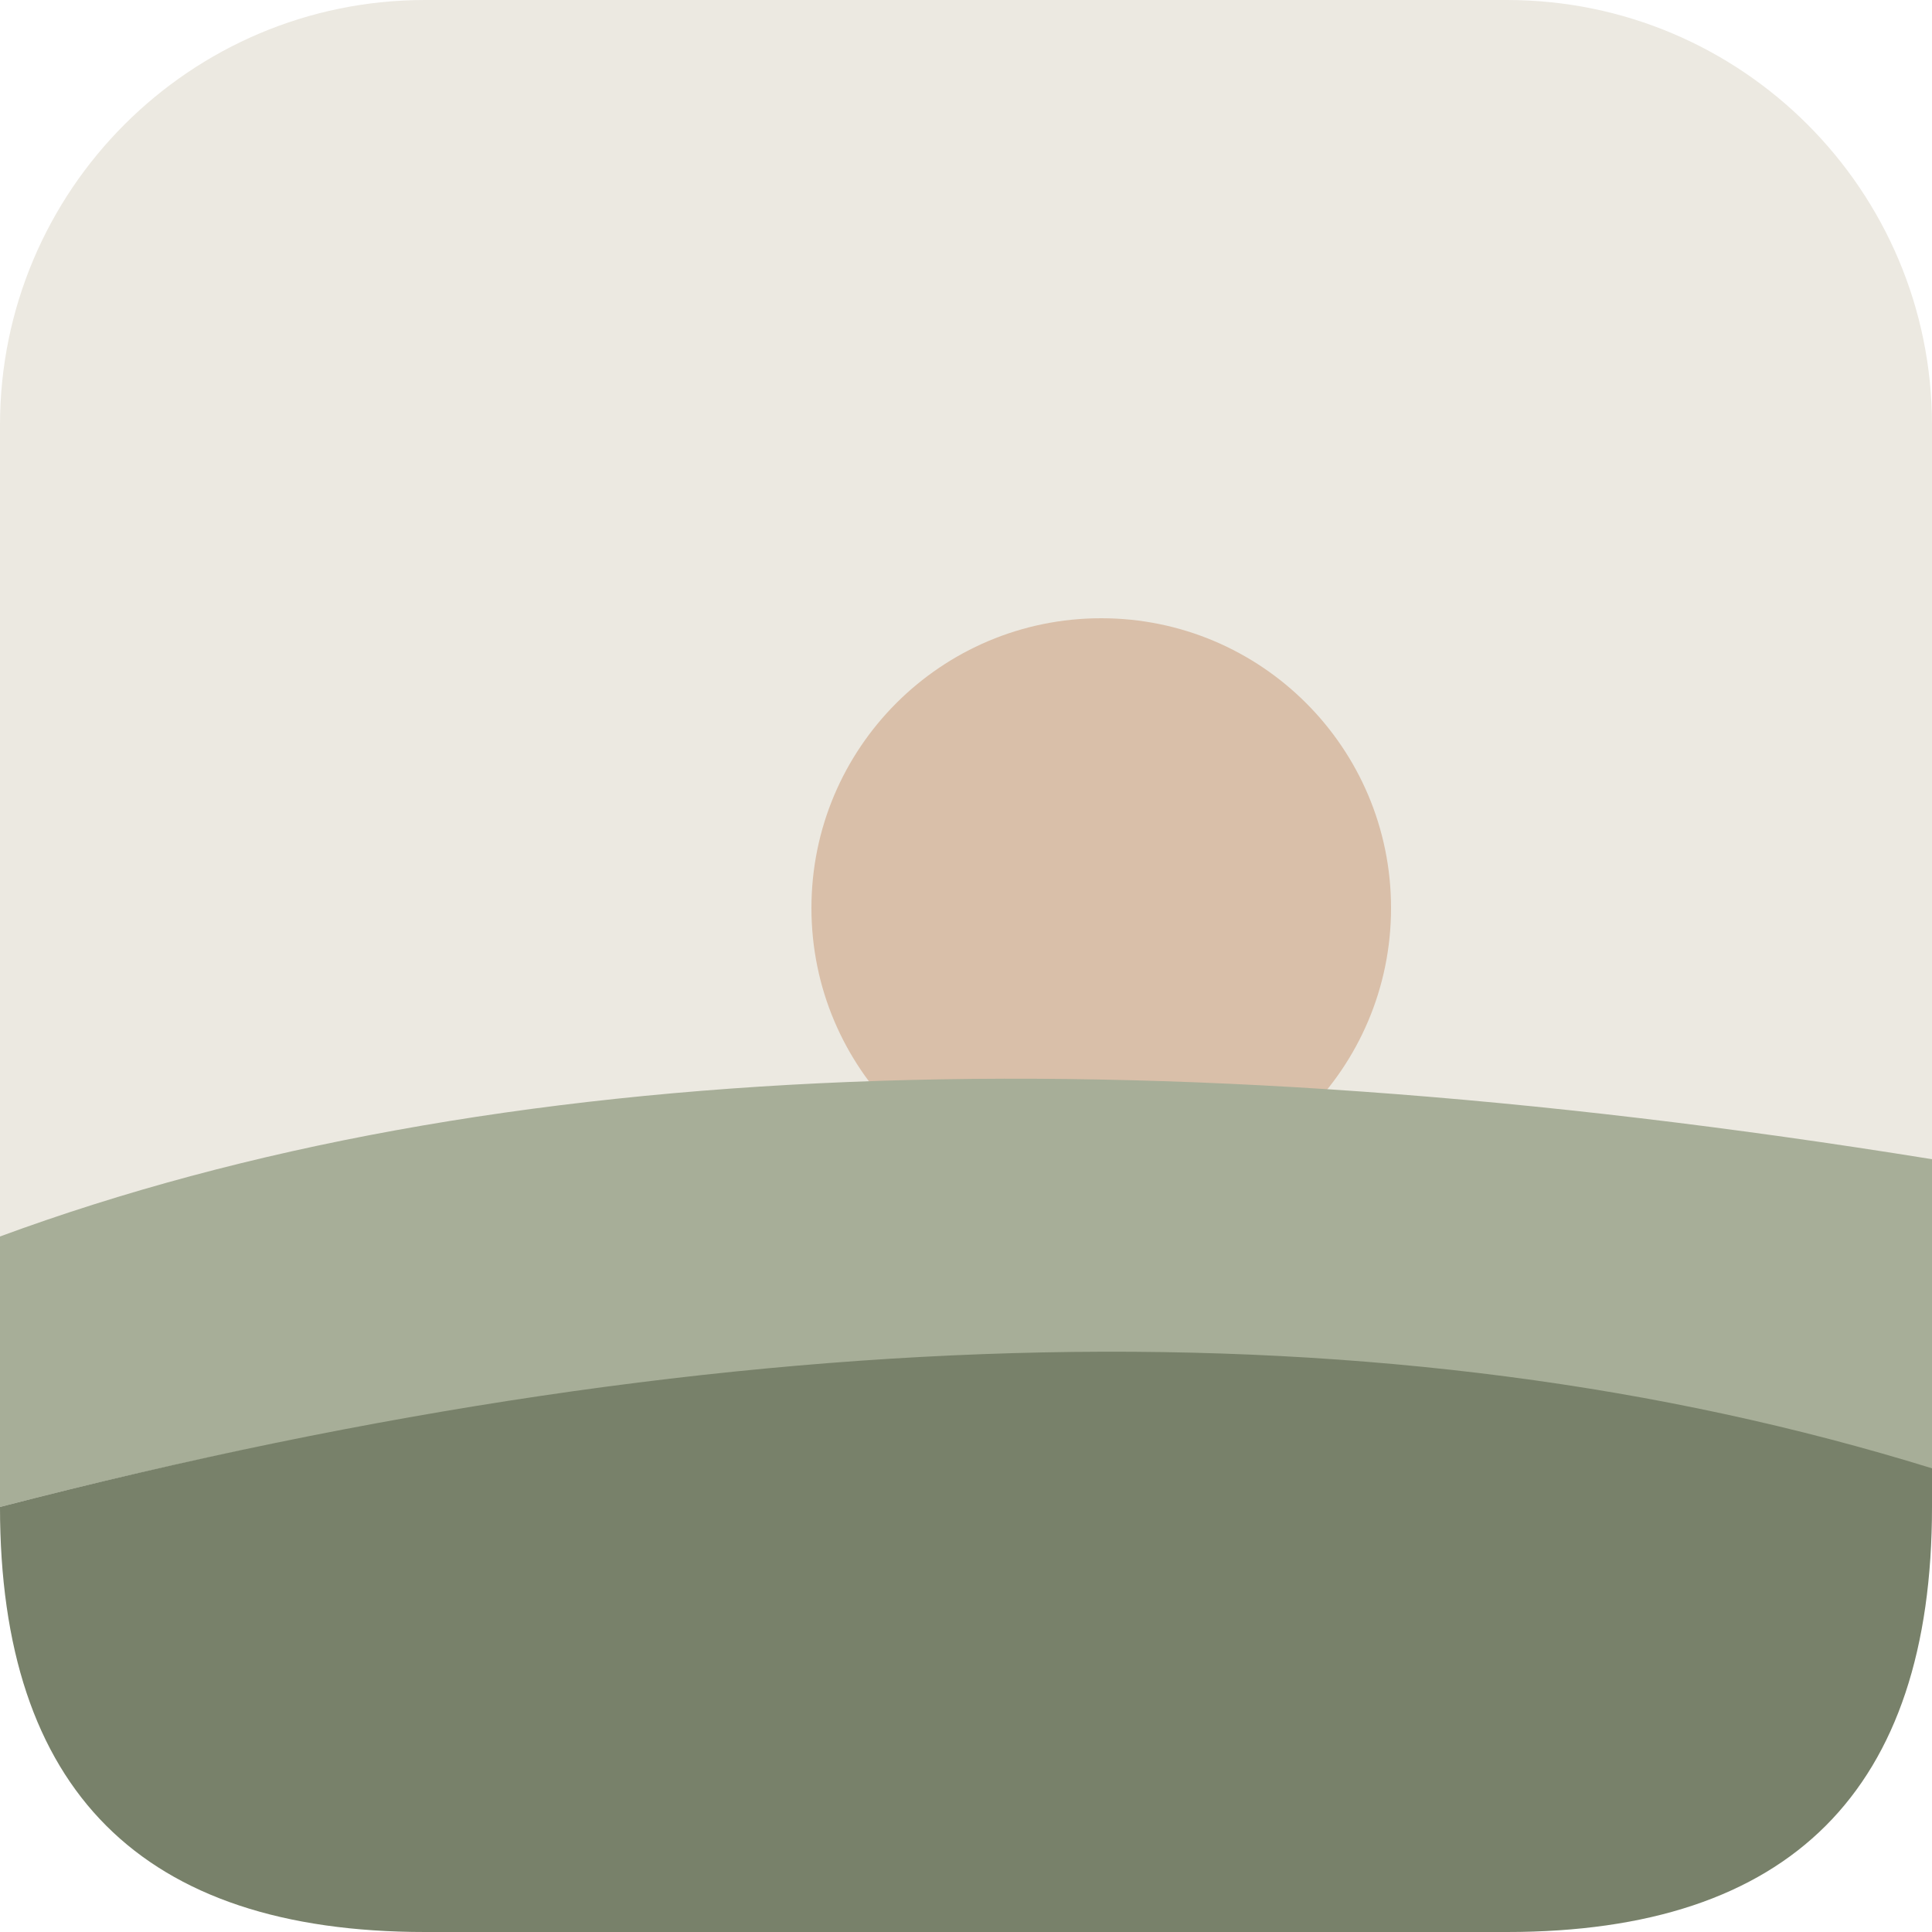
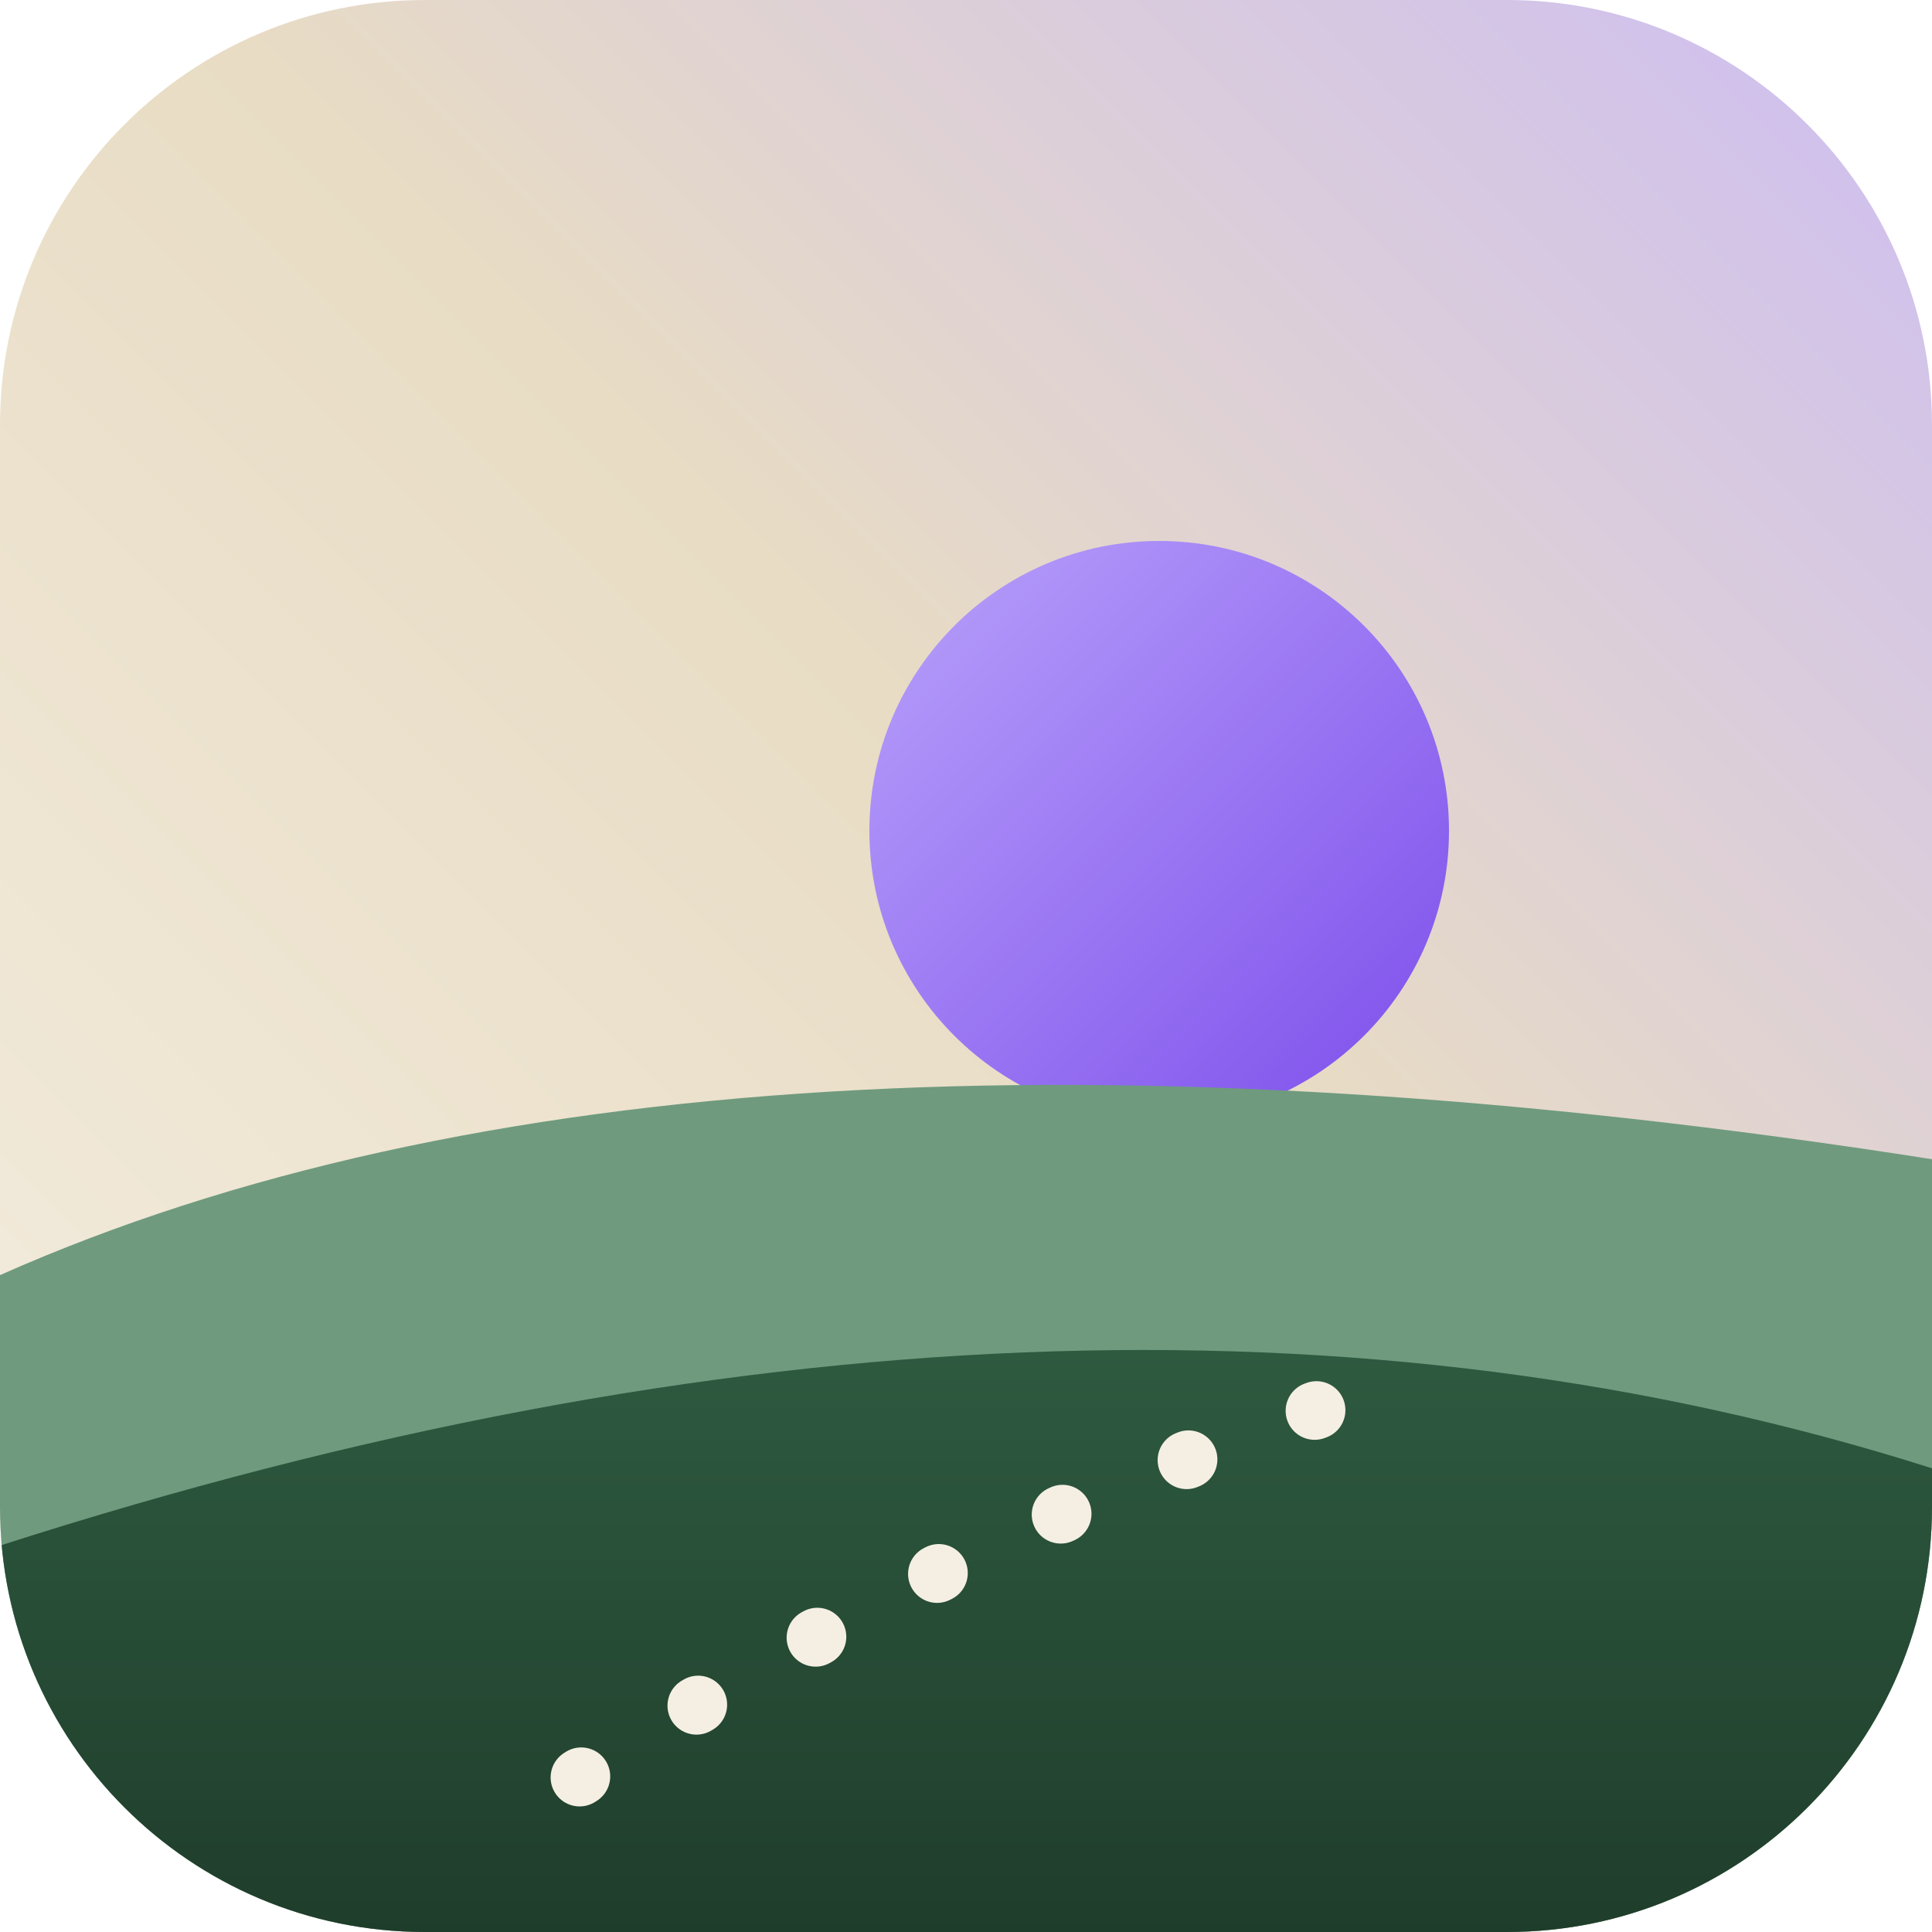
<svg xmlns="http://www.w3.org/2000/svg" viewBox="0 0 100 100">
-   <rect width="100" height="100" rx="22" fill="#ECE9E1" />
-   <circle cx="57" cy="47" r="15" fill="#D9BFA9" />
-   <path d="M0 64 Q38 50 100 60 V78 Q58 63 0 78 Z" fill="#A7AE98" />
-   <path d="M0 78 Q58 63 100 76 V78 Q100 100 78 100 H22 Q0 100 0 78 Z" fill="#78816A" />
+   <defs>
+     <linearGradient id="sky" x1="0" y1="1" x2="1" y2="0">
+       <stop offset="0" stop-color="#F5EFE3" />
+       <stop offset="0.55" stop-color="#E8DCC4" />
+       <stop offset="1" stop-color="#CDBDF3" />
+     </linearGradient>
+     <linearGradient id="sun" x1="0" y1="0" x2="1" y2="1">
+       <stop offset="0" stop-color="#B9A2FB" />
+       <stop offset="1" stop-color="#7C4DEB" />
+     </linearGradient>
+     <linearGradient id="hill" x1="0" y1="0" x2="0" y2="1">
+       <stop offset="0" stop-color="#2E5A40" />
+       <stop offset="1" stop-color="#1F3D2B" />
+     </linearGradient>
+     <clipPath id="c">
+       <rect x="0" y="0" width="100" height="100" rx="22" />
+     </clipPath>
+   </defs>
+   <g clip-path="url(#c)">
+     <rect x="0" y="0" width="100" height="100" fill="url(#sky)" />
+     <circle cx="60" cy="43" r="15" fill="url(#sun)" />
+     <path d="M0 66 Q36 50 100 60 V100 H0 Z" fill="#6F9A7E" />
+     <path d="M0 80 Q56 62 100 76 V100 H0 Z" fill="url(#hill)" />
+     <path d="M30 92 Q52 78 74 71" fill="none" stroke="#F5EFE3" stroke-width="3" stroke-linecap="round" stroke-dasharray="0.1 7" />
+   </g>
</svg>
